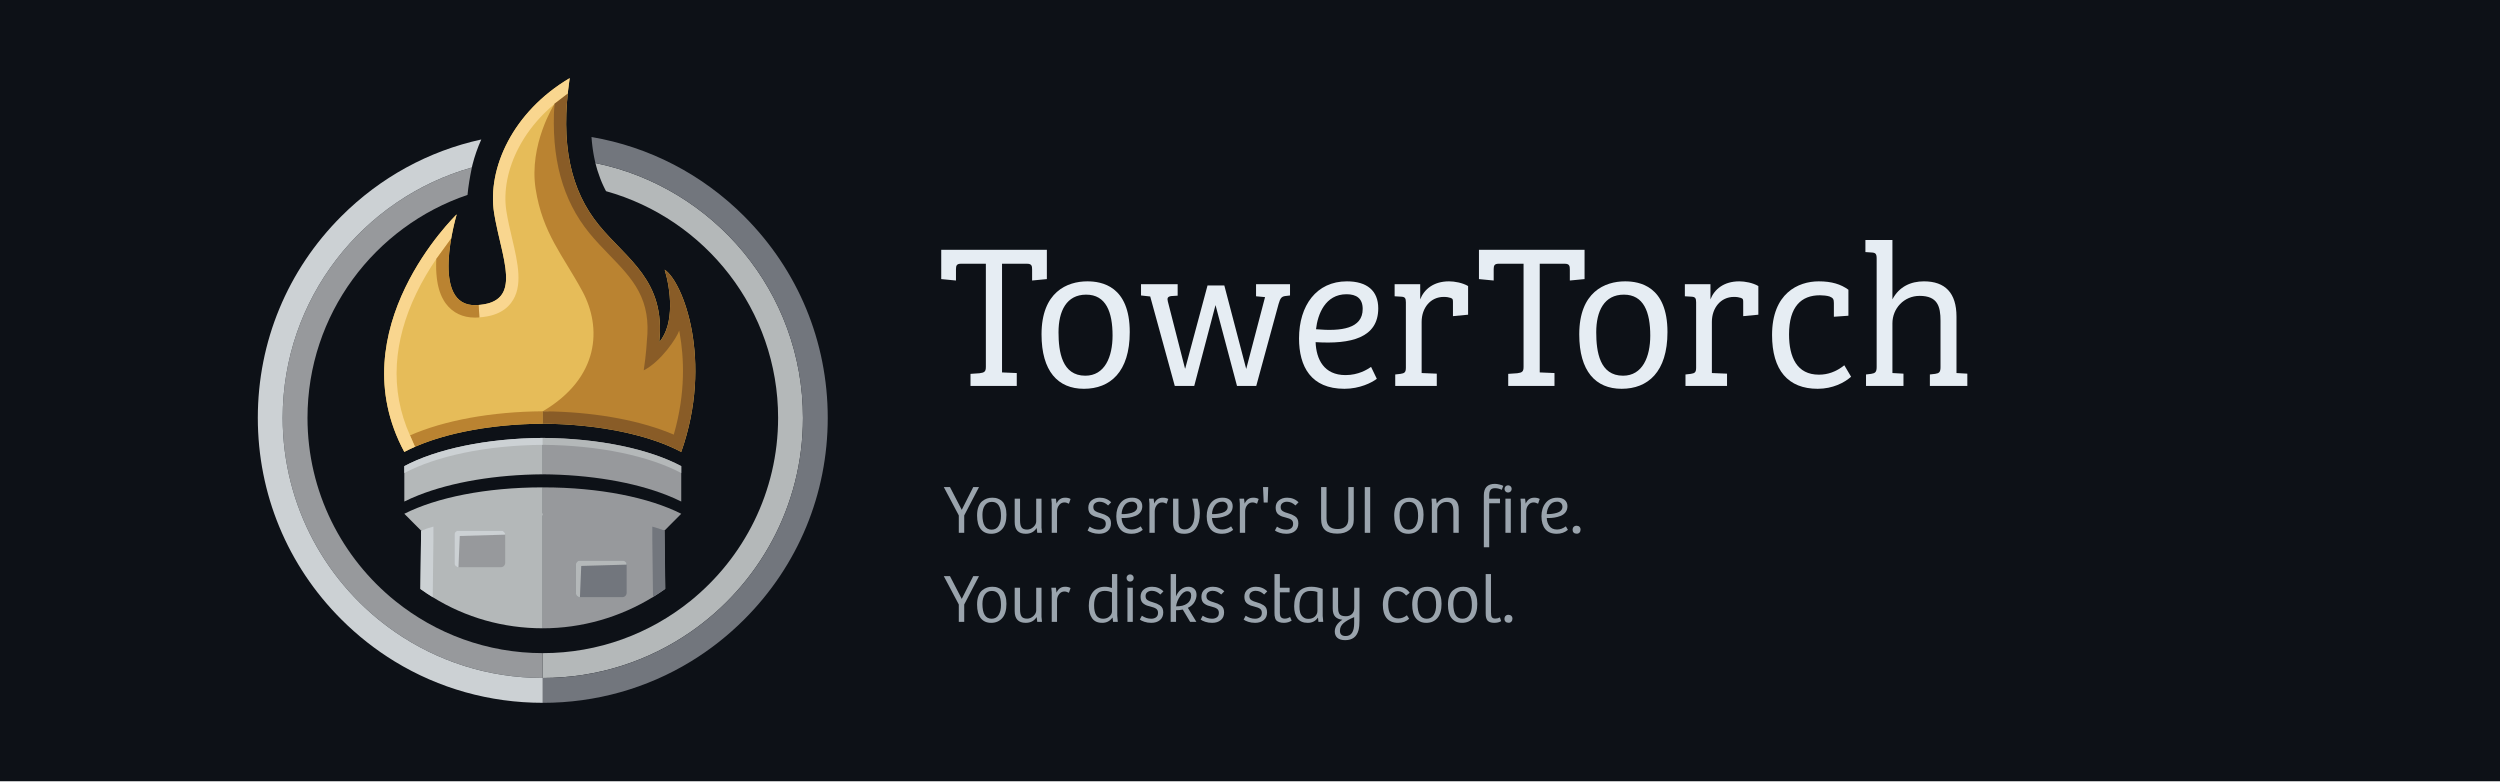
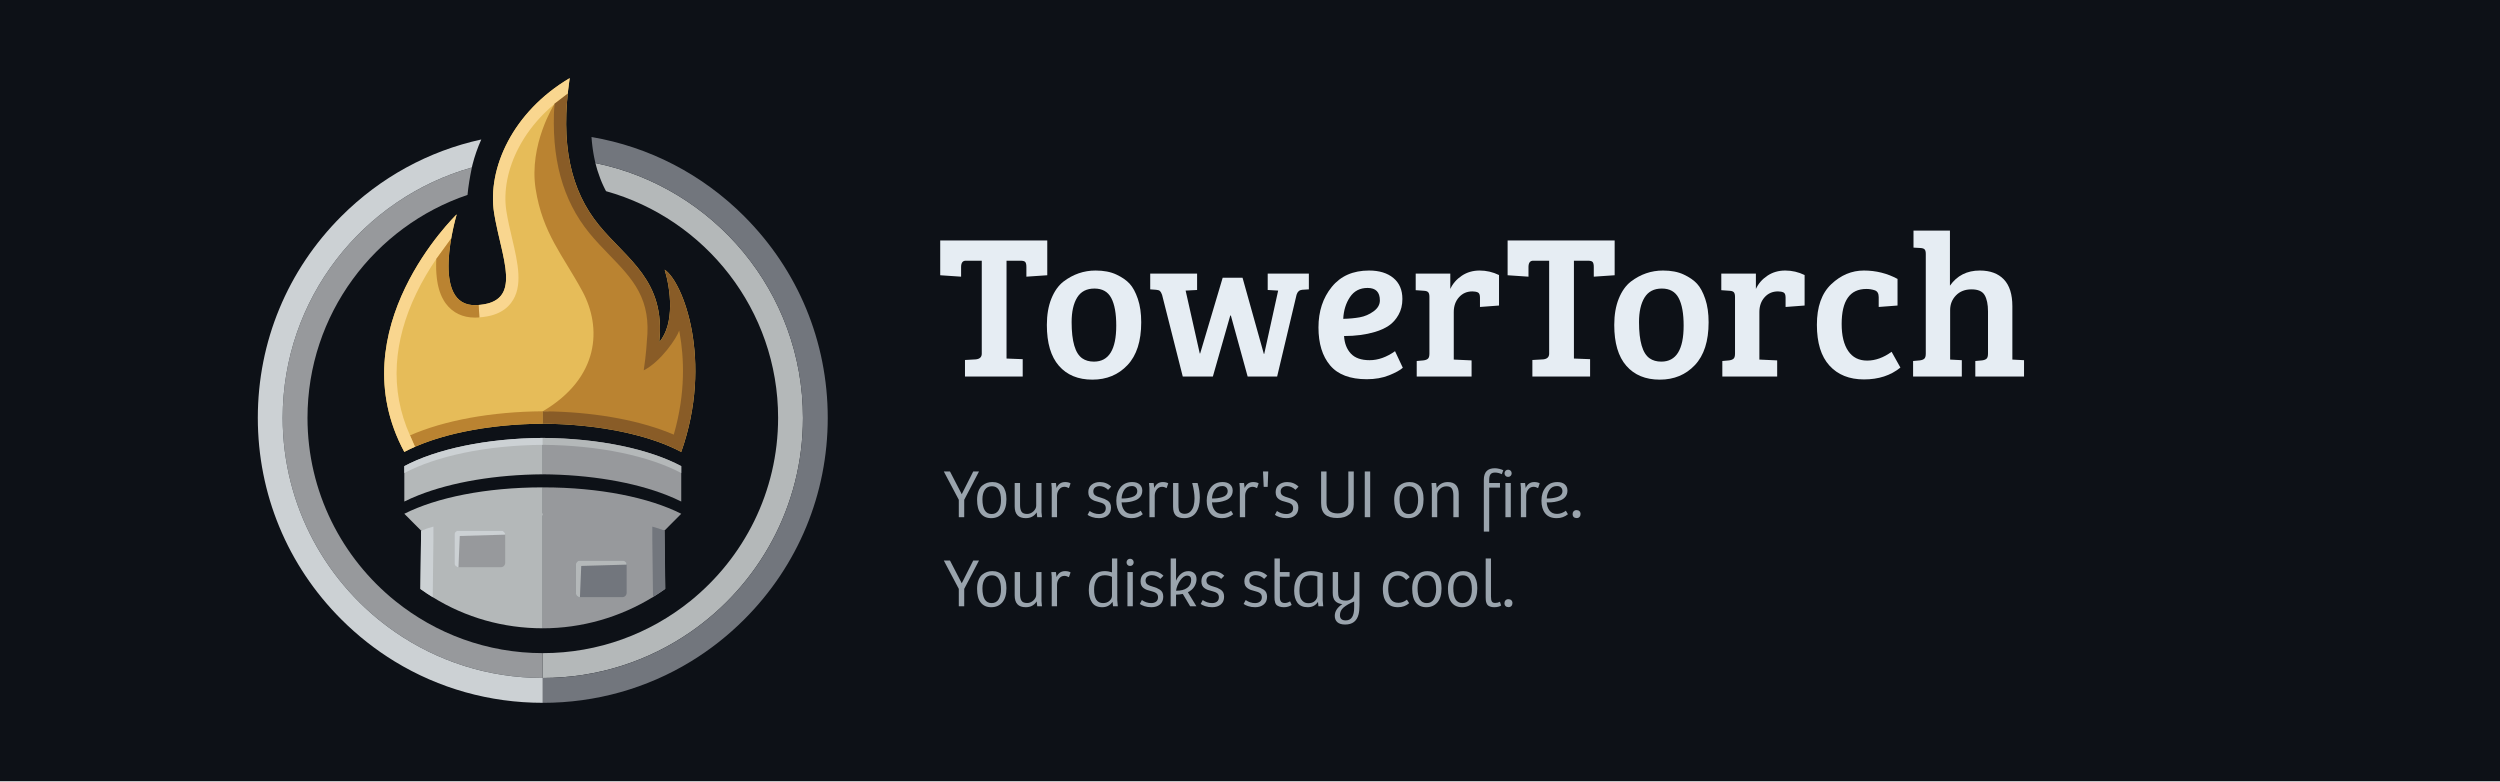
<svg xmlns="http://www.w3.org/2000/svg" viewBox="0 0 1600 500" width="1600" height="500" role="img" aria-label="TowerTorch">
  <rect width="1600" height="500" fill="#0d1117" />
  <g transform="translate(165.00,50.00) scale(0.73334)">
    <g id="vI_Kopie_Kopie" data-name="vI Kopie Kopie">
      <g>
        <path d="M294.64,74.11c.08.3.16.61.24.91l.1.39.08.28c.12.5.25.99.38,1.47.07.25.14.49.21.74l.15.51.12.43c.13.44.25.89.38,1.33.05.15.1.3.15.47l.2.61c.65,2.09,1.38,4.18,2.15,6.2l.22.57c.08.2.15.4.24.6.13.36.28.7.42,1.05l.18.43.18.46c.12.27.23.53.34.8.16.38.34.76.51,1.14l.13.28.11.25c.15.34.3.67.46,1,.21.44.41.88.63,1.3l.03.07c.2.42.4.83.61,1.26.23.43.46.88.68,1.31.12.24.25.48.38.7,86.51,24.17,150.15,103.69,150.15,197.8,0,64.53-29.92,122.2-76.6,159.87-35.24,28.43-80.04,45.48-128.74,45.48v21.68c47.96,0,92.43-14.86,129.07-40.24,59.19-40.97,97.96-109.35,97.96-186.79,0-109.64-77.73-201.13-181.09-222.37Z" fill="#b4b8b9" />
        <path d="M424.56,120.62c-36.79-36.79-83.08-60.64-133.34-69.24,0,.12.01.23.02.35.04.63.1,1.25.15,1.86l.02.3.04.5c.03.33.05.66.09,1,.07.68.14,1.37.22,2.06l.03.24c.04.42.09.85.14,1.26.08.67.16,1.33.26,1.99.07.5.13.99.21,1.49.09.64.18,1.28.29,1.92.08.49.15.98.24,1.46.11.63.22,1.25.34,1.88.09.47.18.94.27,1.41.12.62.25,1.22.38,1.83.09.41.18.82.27,1.24l.03.14c.14.6.27,1.19.41,1.79v.02c103.36,21.24,181.09,112.72,181.09,222.37,0,77.44-38.77,145.82-97.96,186.79-36.64,25.38-81.11,40.24-129.07,40.24v21.68c46.37,0,90.8-12.61,129.38-36.19,16.69-10.2,32.29-22.46,46.48-36.65,46.97-46.98,72.84-109.43,72.84-175.86s-25.87-128.89-72.84-175.85Z" fill="#72767d" />
        <path d="M120.09,456.45c-46.76-37.67-76.73-95.39-76.73-159.97,0-90.26,58.55-167.11,139.65-194.56.72-7.63,2.06-15.64,3.8-23.92C91.51,104.92,21.68,192.54,21.68,296.47c0,77.49,38.83,145.93,98.09,186.89,36.62,25.31,81.04,40.14,128.93,40.14v-21.68c-48.64,0-93.38-17.01-128.6-45.38Z" fill="#97999c" />
        <path d="M119.77,483.36c-59.26-40.96-98.09-109.4-98.09-186.89,0-103.93,69.83-191.55,165.13-218.49.15-.74.31-1.47.48-2.21,1.89-7.48,4.47-14.93,7.74-22.23-45.94,10.06-88.14,33.02-122.19,67.08C25.86,167.59,0,230.05,0,296.47s25.86,128.89,72.84,175.86c14.22,14.22,29.86,26.51,46.61,36.74,38.55,23.53,82.94,36.11,129.24,36.11v-21.68c-47.89,0-92.31-14.83-128.93-40.14Z" fill="#ccd1d4" />
      </g>
      <g id="Ebene_4_Kopie_2_Kopie" data-name="Ebene 4 Kopie 2 Kopie">
        <path d="M355.49,445.79c-3.45,2.48-6.99,4.83-10.6,7.05-28.79,17.72-62.21,27.31-96.19,27.31v-100.2c29.99.03,70.12,4.3,95.59,11.49,3.9,1.09,7.47,2.27,10.59,3.49l.62,50.87Z" fill="#97999c" />
        <path d="M248.7,357.16v24.75s38.1,5.17,38.1,5.17c39.74.03,37.33,1.51,68.08,7.84l14.66-14.73c-28.1-14.16-71.22-23-120.29-23.03h-.55Z" fill="#97999c" />
        <path d="M248.7,379.94v100.2c-34.46,0-67.25-9.32-96.04-27.15-3.65-2.25-7.24-4.65-10.75-7.19l.62-50.88c3.17-1.25,6.77-2.43,10.74-3.53,25.46-7.15,65.49-11.41,95.43-11.45Z" fill="#b4b8b9" />
        <path d="M248.7,357.16v24.28l-38.1,5.64c-39.74.03-37.33,1.51-68.08,7.84l-14.66-14.73c28.1-14.16,71.22-23,120.29-23.03h.55Z" fill="#b4b8b9" />
        <g>
          <rect x="171.61" y="394.92" width="44.28" height="31.91" rx="3.76" ry="3.76" fill="#97999c" />
          <path d="M212.39,394.92h-37.28c-1.94,0-3.51,1.57-3.51,3.5v24.91c0,1.93,1.57,3.5,3.51,3.5v-.04l1.15-27.22,39.59-1.15h.04c0-1.93-1.56-3.5-3.5-3.5Z" fill="#ccd1d4" />
        </g>
        <g>
          <rect x="277.61" y="421.06" width="44.28" height="31.91" rx="3.76" ry="3.76" fill="#72767d" />
          <path d="M318.4,421.07h-37.28c-1.94,0-3.51,1.57-3.51,3.5v24.91c0,1.93,1.57,3.5,3.51,3.5v-.04l1.14-27.22,39.6-1.15h.04c0-1.93-1.57-3.5-3.5-3.5Z" fill="#b4b8b9" />
        </g>
        <path d="M355.64,445.68l-.62-50.76s-.08-.03-.11-.04c-3.14-1.22-6.71-2.4-10.63-3.49v11.27l.61,50.18c3.61-2.21,7.15-4.56,10.6-7.05.05-.03.11-.07.15-.11Z" fill="#72767d" />
        <path d="M142.52,394.92l-.62,50.88c3.51,2.54,7.1,4.93,10.75,7.19l.61-50.33v-11.27c-3.97,1.11-7.58,2.29-10.74,3.53Z" fill="#ccd1d4" />
        <g>
          <path d="M248.7,314v31.76c40.88.29,79.3,6.75,108.46,18.27,4.4,1.74,8.54,3.57,12.38,5.49v-30.9c-27.5-14.67-71.3-24.28-120.84-24.62Z" fill="#97999c" />
          <path d="M248.7,314v6.04c49.54.34,93.34,9.96,120.84,24.62v-6.04c-27.5-14.67-71.3-24.28-120.84-24.62Z" fill="#b4b8b9" />
          <path d="M248.7,314v31.76c-40.88.29-79.3,6.75-108.46,18.27-4.4,1.74-8.54,3.57-12.38,5.49v-30.9c27.5-14.67,71.3-24.28,120.84-24.62Z" fill="#b4b8b9" />
          <path d="M248.7,314v6.04c-49.54.34-93.34,9.96-120.84,24.62v-6.04c27.5-14.67,71.3-24.28,120.84-24.62Z" fill="#ccd1d4" />
        </g>
      </g>
      <g>
        <path d="M355.07,167.17c5.06,16.62,9.16,46.97-4.75,63.29,5.78-54.03-28.08-72.07-52.61-102.13-24.54-30.06-34.1-70.37-25.51-128.33-49.56,29.29-72.17,78.7-65.95,117.87,6.21,39.18,26.58,78.21-15.31,80.25-41.54,2.03-17.77-77.87-17.37-79.22-1.25,1.19-103.3,100.35-45.73,207.32,27.5-14.67,71.3-24.28,120.84-24.63,49.54.35,93.34,9.96,120.84,24.63,28.17-79.8,1.43-148.7-14.47-159.05Z" fill="#e6bc59" />
        <path d="M364.29,318.32c-13.59-4.81-81.32-22.44-95.69-24-7.82-.85-12.04-3.48-19.9-3.57,49.76-29.33,51.6-73.18,34.58-104.71-17.03-31.53-34.72-50.48-40.81-89.3s16.4-74.15,16.4-74.15c0,0,3.51,35.74,3.53,35.81,3.07,12.57,17.73,57.71,25.05,66,6.9,7.67,27.99,27.38,31.07,34.69,2.02,4.79,13.67,16.81,15.9,21.68,2.12-3.69,7.1,15.03,8.72,11.07.02-.05.04-.11.07-.17.59-1.5,3.41,47.89,3.49,47.63,0,0,25.77-28.42,25.77-28.42,0,0,3.36,37.63,3.37,38.06,1.26,36.69-11.56,69.37-11.56,69.37Z" fill="#ba8331" />
        <path d="M248.62,290.76c-44.53.31-85.94,7.9-115.8,21.03l4.36,9.94c27.57-12.11,67.25-19.82,111.52-20.13v-10.84h-.08Z" fill="#ba8331" />
        <path d="M127.86,326.22c2.93-1.56,6.04-3.07,9.32-4.5l-4.36-9.94c-8.89-19.79-12.75-40.61-11.48-62,1.19-20.11,6.88-40.9,16.9-61.78,5.46-11.39,11.63-21.58,17.55-30.23l12.99-17.83c.07-.37.13-.74.2-1.09.1-.59.21-1.17.31-1.73.33-1.71.66-3.35.99-4.89.05-.26.11-.51.16-.76.16-.76.33-1.49.49-2.19.11-.47.21-.92.31-1.37.26-1.11.51-2.14.75-3.06.09-.35.16-.67.25-.99.05-.22.11-.42.16-.62.05-.2.1-.39.15-.59.07-.26.13-.51.2-.75.03-.13.08-.27.11-.4.08-.29.15-.55.22-.78.03-.14.08-.27.11-.39.24-.85.38-1.34.41-1.44-1.25,1.19-103.3,100.35-45.73,207.32Z" fill="#f9d68f" />
        <path d="M206.26,117.87c.1.64.21,1.29.31,1.93.23,1.28.46,2.57.69,3.85.74,3.85,1.57,7.67,2.43,11.46.28,1.26.57,2.5.87,3.75.43,1.88.87,3.72,1.29,5.55.29,1.22.57,2.43.85,3.63.27,1.2.54,2.4.8,3.57,1.04,4.72,1.93,9.24,2.5,13.48.14,1.06.27,2.11.37,3.13.21,2.06.31,4.03.31,5.93,0,.42-.01.85-.02,1.27-.01.42-.02.83-.05,1.25-.01.31-.03.62-.07.92v.03c-.02.27-.04.54-.08.8-.03.28-.07.56-.1.83-.02.18-.05.37-.08.55-.04.25-.08.5-.13.74-.05.33-.11.63-.18.94-.04.25-.11.5-.16.75-.04.18-.1.37-.14.55-.14.52-.3,1.03-.48,1.53-.08.24-.16.48-.26.72,0,.02-.01.03-.02.04-.08.22-.16.43-.26.65-.01.02-.01.03-.02.05-.11.26-.23.52-.36.77-.15.33-.33.64-.5.94-.14.26-.3.52-.47.78-.05.11-.12.21-.2.3-.15.24-.31.47-.48.69-.21.28-.43.56-.66.83-.14.17-.29.35-.46.52t-.02.02c-.12.15-.26.29-.4.43-.03.03-.07.08-.11.1-.3.33-.63.63-.98.91-.05.04-.11.1-.16.14-.2.17-.39.34-.6.48l-.02.02c-.22.17-.44.34-.67.49-.24.18-.49.35-.74.5-.27.17-.56.35-.86.51-.2.12-.39.23-.6.33-.1.05-.2.11-.3.15-.23.13-.46.24-.68.34-.01,0-.01.01-.02.01-.25.13-.5.24-.76.35-.28.12-.59.24-.88.35-.28.12-.59.23-.89.33-.17.05-.36.12-.53.17-.17.07-.36.12-.54.17-.37.11-.74.22-1.12.31-2.33.62-4.96,1.05-7.93,1.27l.67,10.83c2.34-.17,4.55-.46,6.63-.85.05-.01.11-.02.16-.03.02,0,.04-.01.07-.01.51-.1,1.02-.2,1.52-.31.44-.1.88-.21,1.3-.3.05-.02.11-.03.16-.04.16-.04.34-.09.5-.13.07-.02.13-.03.2-.05.36-.1.72-.21,1.06-.31.16-.04.33-.1.48-.14.27-.09.54-.17.81-.27.16-.05.33-.11.49-.16.02-.01.04-.01.07-.02.31-.11.62-.22.92-.35.02,0,.04-.01.07-.02.17-.07.35-.13.52-.21.38-.15.76-.31,1.13-.48.22-.1.43-.2.64-.29.4-.18.79-.38,1.17-.57.15-.08.31-.16.47-.25.16-.09.31-.17.47-.26.55-.3,1.08-.62,1.59-.95.05-.03.11-.08.16-.11.28-.18.55-.36.82-.55.05-.03.1-.07.14-.1h.01c.16-.13.33-.25.49-.37.17-.13.34-.25.5-.38.09-.07.17-.13.25-.2.03-.02.07-.04.09-.08.23-.17.46-.36.66-.54.02-.02.04-.03.07-.05.13-.11.26-.22.38-.34.02-.01.04-.03.07-.05.05-.04.11-.1.16-.15.23-.2.46-.41.67-.63.35-.34.69-.68,1.02-1.04.24-.26.48-.52.7-.79.11-.12.21-.24.3-.35.04-.05.09-.1.12-.15.26-.31.52-.64.76-.96,10.6-14.06,5.79-34.58.7-56.31-1.81-7.7-3.67-15.66-4.91-23.48-2.77-17.47,1.11-37.31,10.93-55.87,5.6-10.59,12.92-20.41,21.68-29.2.4-.41.8-.81,1.21-1.19,2.56-2.51,5.22-4.93,8.01-7.25l.22-.38,11.49-8.8c.11-1.09.23-2.2.36-3.31.13-1.11.27-2.22.41-3.35.14-1.13.28-2.25.44-3.39.15-1.14.31-2.28.49-3.43-49.56,29.29-72.17,78.7-65.95,117.87Z" fill="#f9d68f" />
        <path d="M190.95,198.12c-.52.02-1.03.03-1.53.03-18.12,0-23.01-16.47-22.97-34.38.02-8.11,1.05-16.51,2.32-23.83l-12.99,17.83c-.33,6.22-.16,11.9.48,17.03.08.57.15,1.14.23,1.69.16,1.05.34,2.08.53,3.09.02.13.05.26.08.39.09.41.17.82.27,1.24.04.18.09.38.13.56.17.76.37,1.5.57,2.21.04.15.09.3.13.46.11.39.23.78.36,1.16.05.18.11.36.17.53.1.33.22.65.33.96.23.63.46,1.25.7,1.84.16.41.34.82.53,1.22.1.24.2.47.31.69.14.33.29.64.47.95.31.65.65,1.27,1.01,1.88.13.25.27.48.42.72.11.17.22.35.34.52.14.25.3.5.48.75.28.42.57.82.87,1.22,5.9,7.92,14.62,12.11,25.24,12.11.67,0,1.37-.02,2.06-.05.65-.03,1.28-.07,1.91-.12l-.67-10.83c-.57.05-1.16.09-1.77.12Z" fill="#ba8331" />
        <path d="M355.07,167.17c5.06,16.62,9.16,46.97-4.75,63.29,5.78-54.03-28.08-72.07-52.61-102.13-22.59-27.67-32.49-64.04-27.21-114.86l-11.49,8.8-.22.38s.04-.03.07-.05c-3.08,46.82,6.96,83.81,30.45,112.58,5.68,6.96,11.74,13.21,17.6,19.26,9.89,10.2,19.22,19.83,25.4,31.45,6.74,12.67,9.04,26.47,7.23,43.42,0,0-.55,11.45-2.75,25.7,14.97-7.51,29.06-28.53,30.95-34.72.14.76.28,1.52.42,2.29,3.71,20.51,5.52,51.78-5.15,88.53-27.6-11.8-64.69-18.97-104.87-20.17-3.1-.11-6.23-.16-9.37-.18h-.08v10.84c2.18.01,4.35.04,6.5.11,46.86,1.09,88.05,10.5,114.34,24.52,28.17-79.8,1.43-148.7-14.47-159.05Z" fill="#895c27" />
      </g>
    </g>
  </g>
-   <g transform="translate(599.77,247)">
-     <path d="M31.18-12.18C31.18-9.17 30.26-8.52 27.12-8.12L21.35-7.73L21.35 0L50.96 0L50.96-8.25L41.53-8.65L41.53-78.21L57.51-78.21C60.52-78.21 60.78-76.77 60.78-74.54L60.78-67.47L70.22-68.38L70.22-87.12L2.62-87.12L2.62-68.38L12.05-67.47L12.05-74.80C12.05-77.03 12.58-78.21 15.20-78.21L31.18-78.21" fill="#e6edf3" />
-     <path d="M94.84-6.55C79.91-6.55 77.68-21.88 77.68-34.32C77.68-47.95 82.79-58.43 95.37-58.43C108.08-58.43 112.27-47.29 112.27-32.23C112.27-18.60 107.29-6.55 94.84-6.55M66.81-33.01C66.81-9.43 77.29 1.83 93.93 1.83C110.69 1.83 123.27-8.91 123.27-34.45C123.27-64.06 105.19-66.94 96.15-66.94C83.19-66.94 66.81-60.13 66.81-33.01" fill="#e6edf3" />
-     <path d="M197.81-10.87L183.79-64.32L173.05-64.32L158.77-11.13L158.64-11.13L147.64-54.10C147.11-56.20 147.51-57.12 149.73-57.51L153.93-57.77L153.93-65.11L130.48-65.11L130.48-57.90L136.37-57.25L152.09 0L164.54 0L178.16-51.75L191.91 0L204.23 0L218.51-52.40C219.56-56.07 220.34-57.12 222.57-57.51L225.84-57.90L225.84-65.11L204.10-65.11L204.10-57.38L209.86-56.85" fill="#e6edf3" />
-     <path d="M282.31-49.65C282.31-61.05 274.97-66.94 262.26-66.94C242.74-66.94 231.61-51.48 231.61-30.39C231.61-12.45 239.21 1.83 260.69 1.83C270.38 1.83 278.24-2.10 281.39-4.58L277.72-12.18C275.23-10.48 269.60-6.94 261.35-6.94C247.59-6.94 242.61-17.03 242.22-28.03C264.88-26.59 282.31-30.79 282.31-49.65M272.35-49.26C272.35-36.68 258.73-34.85 242.48-36.29C243.53-45.85 248.38-58.69 262-58.69C268.29-58.69 272.35-56.07 272.35-49.26" fill="#e6edf3" />
-     <path d="M324.23-56.98C326.06-56.98 327.50-56.72 328.68-56.33C330.12-55.81 330.12-55.15 330.12-53.45L330.12-44.67L339.81-45.59L339.81-63.93C336.28-66.02 331.17-66.94 327.63-66.94C317.68-66.94 311.65-61.83 309.16-55.41L309.16-65.11L292.79-65.11L292.79-57.38L297.11-57.12C299.34-56.98 299.99-56.20 299.99-53.58L299.99-11.66C299.99-8.65 299.07-8.12 296.58-7.73L293.18-7.34L293.18 0L319.77 0L319.77-7.86L310.08-8.25L310.08-41C310.08-49.91 315.71-56.98 324.23-56.98" fill="#e6edf3" />
-     <path d="M375.31-12.18C375.31-9.17 374.40-8.52 371.25-8.12L365.49-7.73L365.49 0L395.10 0L395.10-8.25L385.66-8.65L385.66-78.21L401.65-78.21C404.66-78.21 404.92-76.77 404.92-74.54L404.92-67.47L414.35-68.38L414.35-87.12L346.76-87.12L346.76-68.38L356.19-67.47L356.19-74.80C356.19-77.03 356.71-78.21 359.33-78.21L375.31-78.21" fill="#e6edf3" />
-     <path d="M438.98-6.55C424.05-6.55 421.82-21.88 421.82-34.32C421.82-47.95 426.93-58.43 439.50-58.43C452.21-58.43 456.40-47.29 456.40-32.23C456.40-18.60 451.43-6.55 438.98-6.55M410.95-33.01C410.95-9.43 421.43 1.83 438.06 1.83C454.83 1.83 467.41-8.91 467.41-34.45C467.41-64.06 449.33-66.94 440.29-66.94C427.32-66.94 410.95-60.13 410.95-33.01" fill="#e6edf3" />
-     <path d="M509.98-56.98C511.82-56.98 513.26-56.72 514.44-56.33C515.88-55.81 515.88-55.15 515.88-53.45L515.88-44.67L525.57-45.59L525.57-63.93C522.03-66.02 516.93-66.94 513.39-66.94C503.43-66.94 497.41-61.83 494.92-55.41L494.92-65.11L478.54-65.11L478.54-57.38L482.87-57.12C485.09-56.98 485.75-56.20 485.75-53.58L485.75-11.66C485.75-8.65 484.83-8.12 482.34-7.73L478.94-7.34L478.94 0L505.53 0L505.53-7.86L495.83-8.25L495.83-41C495.83-49.91 501.47-56.98 509.98-56.98" fill="#e6edf3" />
-     <path d="M565-58.03C566.97-58.03 569.59-57.77 571.16-57.25C573.39-56.33 573.91-55.54 573.91-53.05L573.91-44.28L583.21-44.93L583.21-61.57C578.37-65.11 572.47-66.94 564.22-66.94C550.99-66.94 534.35-59.21 534.35-32.62C534.35-10.09 544.57 1.83 563.56 1.83C573.13 1.83 580.72-2.10 584.92-5.90L580.59-13.23C575.35-9.04 569.98-7.21 564.35-7.21C550.33-7.21 545.22-18.21 545.22-33.01C545.22-50.83 553.08-58.03 565-58.03" fill="#e6edf3" />
-     <path d="M601.29-12.05C601.29-8.78 600.24-8.12 597.75-7.73L594.48-7.34L594.48 0L618.45 0L618.45-7.86L611.38-8.25L611.38-40.09C611.38-49.52 618.71-57.64 628.80-57.64C640.33-57.64 642.16-50.83 642.16-41.66L642.16-12.05C642.16-8.78 641.25-8.12 638.76-7.73L635.35-7.34L635.35 0L659.32 0L659.32-7.86L652.38-8.25L652.38-44.41C652.38-59.47 645.17-66.94 631.55-66.94C623.30-66.94 615.70-63.67 611.38-55.41L611.38-93.40L594.09-93.40L594.09-85.67L598.01-85.41C600.50-85.28 601.29-84.63 601.29-81.61" fill="#e6edf3" />
+   <g transform="translate(599.77,241)">
+     <path d="M28.56-14.67L28.56-74.15L18.34-74.15Q15.33-74.15 15.33-70.09L15.33-63.93L1.97-64.84L1.97-87.12L70.48-87.12L70.48-64.84L57.12-63.93L57.12-70.09Q57.12-72.31 56.46-73.23Q55.81-74.15 53.32-74.15L44.41-74.15L44.41-11.53L54.76-11.13L54.76 0L17.82 0L17.82-10.61L24.76-11Q28.56-11.40 28.56-14.67" fill="#e6edf3" />
+     <path d="M100.35-9.56Q114.63-9.56 114.63-32.62Q114.63-44.28 111.42-50.30Q108.21-56.33 100.67-56.33Q93.14-56.33 89.60-50.57Q86.07-44.80 86.07-34.85Q86.07-16.37 92.88-11.66Q95.89-9.56 100.35-9.56M70.22-33.01Q70.22-42.71 73.10-49.85Q75.98-56.98 80.83-60.78Q90.13-67.86 101.39-67.86Q109.25-67.86 114.69-65.30Q120.13-62.75 123.21-59.41Q126.28-56.07 128.45-49.71Q130.61-43.36 130.61-34.72Q130.61-16.64 121.83-7.34Q113.05 1.97 99.36 1.97Q85.67 1.97 77.94-6.88Q70.22-15.72 70.22-33.01" fill="#e6edf3" />
+     <path d="M168.34-14.80L182.75-63.27L195.45-63.27L209.08-14.54L209.34-14.54L218.25-55.02L211.56-55.41L211.56-65.89L237.90-65.89L237.90-55.81L233.57-55.54Q230.95-55.28 230.04-52.40L217.59 0L198.73 0L187.99-39.04L187.59-39.04L176.46 0L157.20 0L143.97-52.27Q143.31-54.10 142.59-54.76Q141.87-55.41 140.17-55.54L136.37-55.81L136.37-65.89L166.37-65.89L166.37-55.41L159.03-55.02L168.07-14.80" fill="#e6edf3" />
+     <path d="M276.41-67.86Q286.24-67.86 292-63.08Q297.76-58.30 297.76-49.65Q297.76-43.89 295.27-39.50Q292.79-35.11 289.12-32.62Q285.45-30.13 280.21-28.56Q271.43-25.94 260.43-25.94Q260.82-19 264.75-14.74Q268.68-10.48 276.80-10.48Q284.93-10.48 293.05-16.24L298.03-5.63Q295.41-3.28 289.18-0.79Q282.96 1.70 274.97 1.70Q258.99 1.70 251.52-7.14Q244.05-15.98 244.05-31.44Q244.05-46.90 252.57-57.38Q261.08-67.86 276.41-67.86M270.45-37.92Q275.23-38.78 279.29-41.72Q283.35-44.67 283.35-48.73Q283.35-56.72 275.49-56.72Q268.16-56.72 264.23-50.89Q260.30-45.06 259.90-36.94Q265.67-37.07 270.45-37.92" fill="#e6edf3" />
+     <path d="M315.06-14.67L315.06-50.96Q315.06-53.05 314.33-53.91Q313.61-54.76 311.78-54.89L306.28-55.28L306.28-65.89L328.42-65.89L328.42-56.07Q330.78-61.18 335.75-64.52Q340.73-67.86 347.22-67.86Q353.70-67.86 359.60-64.98L359.60-45.46L347.41-44.54L347.41-50.57Q347.41-53.19 346.10-53.84Q344.66-54.50 342.56-54.50Q337.33-54.50 333.98-50.76Q330.64-47.03 330.64-41.27L330.64-10.87L342.04-10.35L342.04 0L306.93 0L306.93-9.96L311.26-10.35Q313.22-10.61 314.14-11.46Q315.06-12.31 315.06-14.67" fill="#e6edf3" />
+     <path d="M391.69-14.67L391.69-74.15L381.47-74.15Q378.46-74.15 378.46-70.09L378.46-63.93L365.10-64.84L365.10-87.12L433.61-87.12L433.61-64.84L420.25-63.93L420.25-70.09Q420.25-72.31 419.59-73.23Q418.94-74.15 416.45-74.15L407.54-74.15L407.54-11.53L417.89-11.13L417.89 0L380.95 0L380.95-10.61L387.89-11Q391.69-11.40 391.69-14.67" fill="#e6edf3" />
+     <path d="M463.48-9.56Q477.76-9.56 477.76-32.62Q477.76-44.28 474.55-50.30Q471.34-56.33 463.81-56.33Q456.27-56.33 452.74-50.57Q449.20-44.80 449.20-34.85Q449.20-16.37 456.01-11.66Q459.02-9.56 463.48-9.56M433.35-33.01Q433.35-42.71 436.23-49.85Q439.11-56.98 443.96-60.78Q453.26-67.86 464.53-67.86Q472.39-67.86 477.82-65.30Q483.26-62.75 486.34-59.41Q489.42-56.07 491.58-49.71Q493.74-43.36 493.74-34.72Q493.74-16.64 484.96-7.34Q476.19 1.97 462.50 1.97Q448.81 1.97 441.08-6.88Q433.35-15.72 433.35-33.01" fill="#e6edf3" />
+     <path d="M510.64-14.67L510.64-50.96Q510.64-53.05 509.92-53.91Q509.20-54.76 507.36-54.89L501.86-55.28L501.86-65.89L524-65.89L524-56.07Q526.36-61.18 531.34-64.52Q536.31-67.86 542.80-67.86Q549.28-67.86 555.18-64.98L555.18-45.46L543-44.54L543-50.57Q543-53.19 541.68-53.84Q540.24-54.50 538.15-54.50Q532.91-54.50 529.57-50.76Q526.23-47.03 526.23-41.27L526.23-10.87L537.62-10.35L537.62 0L502.52 0L502.52-9.96L506.84-10.35Q508.80-10.61 509.72-11.46Q510.64-12.31 510.64-14.67" fill="#e6edf3" />
+     <path d="M578.89-33.67Q578.89-22.53 583.08-16.37Q587.27-10.22 595.20-10.22Q603.12-10.22 610.85-15.85L616.49-5.76Q607.19 1.83 593.17 1.83Q579.15 1.83 571.09-7.01Q563.04-15.85 563.04-33.14Q563.04-50.44 572.27-59.15Q581.51-67.86 593.10-67.86Q604.70-67.86 614.65-62.49L614.65-45.46L602.60-44.54L602.60-50.83Q602.60-54.37 600.05-55.22Q597.49-56.07 594.74-56.07Q578.89-56.07 578.89-33.67" fill="#e6edf3" />
+     <path d="M632.73-14.67L632.73-78.47Q632.73-80.56 632.01-81.35Q631.29-82.14 629.46-82.27L624.87-82.53L624.87-93.40L648.19-93.40L648.19-58.16Q655-67.86 667.31-67.86Q677.27-67.86 682.71-62.16Q688.14-56.46 688.14-45.06L688.14-10.87L695.61-10.48L695.61 0L664.43 0L664.43-9.96L668.76-10.35Q670.72-10.61 671.64-11.46Q672.55-12.31 672.55-14.67L672.55-41.66Q672.55-48.47 670.39-52.14Q668.23-55.81 662.01-55.81Q655.79-55.81 652.05-51.94Q648.32-48.08 648.32-42.58L648.32-10.87L655.79-10.48L655.79 0L624.61 0L624.61-9.96L628.93-10.35Q630.90-10.61 631.81-11.46Q632.73-12.31 632.73-14.67" fill="#e6edf3" />
  </g>
-   <g transform="translate(603.77,341)">
+   <g transform="translate(603.77,331)">
    <path d="M11.75-14.70L19.10-29.26L22.79-29.26L13.33-11.13L13.33 0L9.86 0L9.86-11.13L0.26-29.26L4.22-29.26" fill="#9aa4ad" />
    <path d="M30.89-2.02Q33.88-2.02 35.38-4.49Q36.87-6.95 36.87-10.82Q36.87-19.80 31.06-19.80Q28.07-19.80 26.53-17.53Q24.99-15.27 24.99-11.53Q24.99-2.02 30.89-2.02M21.56-11.09Q21.56-14.34 22.44-16.68Q23.32-19.01 24.84-20.22Q26.36-21.43 27.94-21.96Q29.52-22.48 31.33-22.48Q32.43-22.48 33.44-22.31Q34.45-22.13 35.79-21.47Q37.14-20.81 38.08-19.71Q39.03-18.61 39.69-16.50Q40.35-14.39 40.35-11.57Q40.35-5.46 37.66-2.42Q34.98 0.62 30.58 0.62Q26.31 0.62 23.94-2.33Q21.56-5.28 21.56-11.09" fill="#9aa4ad" />
    <path d="M59.40-7.35L59.40-21.87L62.79-21.87L62.79-3.21L63.10 0L60.06 0L59.71-2.99L59.62-2.99Q57.29 0.62 52.71 0.62Q45.63 0.62 45.63-6.91L45.63-21.87L49.06-21.87L49.06-7.88Q49.06-5.06 49.98-3.56Q50.91-2.07 53.59-2.07Q55.84-2.07 57.62-3.74Q59.40-5.41 59.40-7.35" fill="#9aa4ad" />
    <path d="M72.73-13.95L72.73 0L69.34 0L69.34-18.88L69.08-21.87L72.03-21.87L72.42-18.70Q74.05-22.48 77.92-22.48Q80.08-22.48 81.40-21.65L80.34-18.61Q78.76-19.45 77.48-19.45Q75.46-19.45 74.14-17.84Q72.82-16.24 72.73-13.95" fill="#9aa4ad" />
    <path d="M92.27-1.50L93.59-3.96Q96.40-2.02 99.57-2.02Q101.51-2.02 102.72-2.97Q103.93-3.92 103.93-5.76Q103.93-7.52 102.78-8.36Q101.64-9.20 99.40-9.72Q97.86-10.08 96.84-10.45Q95.83-10.82 94.80-11.53Q93.76-12.23 93.26-13.33Q92.75-14.43 92.75-16.02Q92.75-19.14 94.89-20.81Q97.02-22.48 100.10-22.48Q104.46-22.48 107.40-19.54L105.42-17.51Q102.92-19.89 99.97-19.89Q98.34-19.89 97.15-19.03Q95.96-18.17 95.96-16.50Q95.96-15.58 96.29-14.92Q96.62-14.26 97.42-13.79Q98.21-13.33 98.78-13.13Q99.35-12.94 100.63-12.54Q102.26-12.06 103.09-11.70Q103.93-11.35 105.07-10.63Q106.22-9.90 106.74-8.78Q107.27-7.66 107.27-6.07Q107.27-2.90 105.16-1.14Q103.05 0.62 99.62 0.62Q97.20 0.62 95.17-0.07Q93.15-0.75 92.27-1.50" fill="#9aa4ad" />
    <path d="M120.87-22.48Q123.90-22.48 125.60-20.99Q127.29-19.49 127.29-17.03Q127.29-14.74 126.06-13.13Q124.83-11.53 122.80-10.78Q120.78-10.03 118.95-9.75Q117.13-9.46 115.19-9.46Q114.97-9.46 114.60-9.48Q114.22-9.50 114.05-9.50Q114.18-6.42 115.81-4.27Q117.44-2.11 120.65-2.11Q123.55-2.11 126.28-4.14L127.60-1.89Q124.61 0.62 120.43 0.62Q115.50 0.62 113.08-2.40Q110.66-5.41 110.66-10.60Q110.66-15.71 113.34-19.10Q116.03-22.48 120.87-22.48M124.08-16.63Q124.08-18.17 123.13-19.05Q122.19-19.93 120.69-19.93Q117.48-19.93 115.83-17.51Q114.18-15.09 114.05-12.01Q114.18-12.01 114.47-11.99Q114.75-11.97 114.93-11.97Q116.29-11.97 117.66-12.17Q119.02-12.36 120.58-12.80Q122.14-13.24 123.11-14.23Q124.08-15.22 124.08-16.63" fill="#9aa4ad" />
    <path d="M135.26-13.95L135.26 0L131.87 0L131.87-18.88L131.60-21.87L134.55-21.87L134.95-18.70Q136.58-22.48 140.45-22.48Q142.60-22.48 143.92-21.65L142.87-18.61Q141.28-19.45 140.01-19.45Q137.98-19.45 136.66-17.84Q135.34-16.24 135.26-13.95" fill="#9aa4ad" />
    <path d="M159.24-21.87L162.67-21.87Q164.12-16.94 164.12-12.54Q164.12-6.34 161.59-2.86Q159.06 0.62 154.04 0.62Q150.44 0.62 148.72-1.10Q147-2.82 147-6.78L147-21.87L150.44-21.87L150.44-8.05Q150.44-6.91 150.48-6.18Q150.52-5.46 150.74-4.60Q150.96-3.74 151.38-3.28Q151.80-2.82 152.57-2.49Q153.34-2.16 154.44-2.16Q156.68-2.16 158.16-3.67Q159.63-5.19 160.18-7.33Q160.73-9.46 160.73-12.06Q160.73-16.15 159.24-21.87" fill="#9aa4ad" />
    <path d="M178.73-22.48Q181.76-22.48 183.46-20.99Q185.15-19.49 185.15-17.03Q185.15-14.74 183.92-13.13Q182.69-11.53 180.66-10.78Q178.64-10.03 176.81-9.75Q174.99-9.46 173.05-9.46Q172.83-9.46 172.46-9.48Q172.08-9.50 171.91-9.50Q172.04-6.42 173.67-4.27Q175.30-2.11 178.51-2.11Q181.41-2.11 184.14-4.14L185.46-1.89Q182.47 0.62 178.29 0.62Q173.36 0.62 170.94-2.40Q168.52-5.41 168.52-10.60Q168.52-15.71 171.20-19.10Q173.89-22.48 178.73-22.48M181.94-16.63Q181.94-18.17 180.99-19.05Q180.05-19.93 178.55-19.93Q175.34-19.93 173.69-17.51Q172.04-15.09 171.91-12.01Q172.04-12.01 172.33-11.99Q172.61-11.97 172.79-11.97Q174.15-11.97 175.52-12.17Q176.88-12.36 178.44-12.80Q180-13.24 180.97-14.23Q181.94-15.22 181.94-16.63" fill="#9aa4ad" />
    <path d="M193.12-13.95L193.12 0L189.73 0L189.73-18.88L189.46-21.87L192.41-21.87L192.81-18.70Q194.44-22.48 198.31-22.48Q200.46-22.48 201.78-21.65L200.73-18.61Q199.14-19.45 197.87-19.45Q195.84-19.45 194.52-17.84Q193.20-16.24 193.12-13.95" fill="#9aa4ad" />
    <path d="M205-19.40L204.56-29.26L207.90-29.26L207.55-19.40" fill="#9aa4ad" />
    <path d="M212.17-1.50L213.49-3.96Q216.30-2.02 219.47-2.02Q221.41-2.02 222.62-2.97Q223.83-3.92 223.83-5.76Q223.83-7.52 222.68-8.36Q221.54-9.20 219.30-9.72Q217.76-10.08 216.74-10.45Q215.73-10.82 214.70-11.53Q213.66-12.23 213.16-13.33Q212.65-14.43 212.65-16.02Q212.65-19.14 214.79-20.81Q216.92-22.48 220-22.48Q224.36-22.48 227.30-19.54L225.32-17.51Q222.82-19.89 219.87-19.89Q218.24-19.89 217.05-19.03Q215.86-18.17 215.86-16.50Q215.86-15.58 216.19-14.92Q216.52-14.26 217.32-13.79Q218.11-13.33 218.68-13.13Q219.25-12.94 220.53-12.54Q222.16-12.06 222.99-11.70Q223.83-11.35 224.97-10.63Q226.12-9.90 226.64-8.78Q227.17-7.66 227.17-6.07Q227.17-2.90 225.06-1.14Q222.95 0.62 219.52 0.62Q217.10 0.62 215.07-0.07Q213.05-0.75 212.17-1.50" fill="#9aa4ad" />
    <path d="M241.74-9.02L241.74-29.26L245.21-29.26L245.21-9.11Q245.21-2.42 252.34-2.42Q255.51-2.42 257.33-4.05Q259.16-5.68 259.16-8.89L259.16-29.26L262.64-29.26L262.64-8.23Q262.64-4.09 259.78-1.78Q256.92 0.53 252.12 0.53Q246.88 0.53 244.31-1.74Q241.74-4 241.74-9.02" fill="#9aa4ad" />
    <path d="M273.15-29.26L273.15 0L269.68 0L269.68-29.26" fill="#9aa4ad" />
    <path d="M297.84-2.02Q300.83-2.02 302.32-4.49Q303.82-6.95 303.82-10.82Q303.82-19.80 298.01-19.80Q295.02-19.80 293.48-17.53Q291.94-15.27 291.94-11.53Q291.94-2.02 297.84-2.02M288.51-11.09Q288.51-14.34 289.39-16.68Q290.27-19.01 291.79-20.22Q293.30-21.43 294.89-21.96Q296.47-22.48 298.28-22.48Q299.38-22.48 300.39-22.31Q301.40-22.13 302.74-21.47Q304.08-20.81 305.03-19.71Q305.98-18.61 306.64-16.50Q307.30-14.39 307.30-11.57Q307.30-5.46 304.61-2.42Q301.93 0.62 297.53 0.62Q293.26 0.62 290.88-2.33Q288.51-5.28 288.51-11.09" fill="#9aa4ad" />
    <path d="M316.05-14.34L316.05 0L312.62 0L312.62-18.57L312.40-21.87L315.35-21.87L315.74-18.70Q318.30-22.48 322.83-22.48Q326.26-22.48 328.04-20.57Q329.82-18.66 329.82-14.92L329.82 0L326.39 0L326.39-13.86Q326.39-16.68 325.47-18.22Q324.54-19.76 321.99-19.76Q319.53-19.76 317.79-18.08Q316.05-16.41 316.05-14.34" fill="#9aa4ad" />
    <path d="M356.22-18.92L349.32-18.92L349.32 9.24L345.88 9.24L345.88-23.94Q345.88-31.33 352.97-31.33Q354.24-31.33 355.83-30.93Q357.41-30.54 358.34-30.05L357.37-27.50Q355.26-28.56 353.06-28.56Q350.99-28.56 350.15-27.43Q349.32-26.31 349.32-24.02L349.32-21.87L356.22-21.87" fill="#9aa4ad" />
    <path d="M363.13-21.87L363.13 0L359.70 0L359.70-21.87L363.13-21.87M359.13-28.12Q359.13-29.08 359.79-29.74Q360.45-30.40 361.42-30.40Q362.38-30.40 363.04-29.74Q363.70-29.08 363.70-28.12Q363.70-27.10 363.04-26.44Q362.38-25.78 361.37-25.78Q360.40-25.78 359.77-26.44Q359.13-27.10 359.13-28.12" fill="#9aa4ad" />
    <path d="M372.99-13.95L372.99 0L369.60 0L369.60-18.88L369.34-21.87L372.28-21.87L372.68-18.70Q374.31-22.48 378.18-22.48Q380.34-22.48 381.66-21.65L380.60-18.61Q379.02-19.45 377.74-19.45Q375.72-19.45 374.40-17.84Q373.08-16.24 372.99-13.95" fill="#9aa4ad" />
    <path d="M392.96-22.48Q396-22.48 397.69-20.99Q399.39-19.49 399.39-17.03Q399.39-14.74 398.16-13.13Q396.92-11.53 394.90-10.78Q392.88-10.03 391.05-9.75Q389.22-9.46 387.29-9.46Q387.07-9.46 386.69-9.48Q386.32-9.50 386.14-9.50Q386.28-6.42 387.90-4.27Q389.53-2.11 392.74-2.11Q395.65-2.11 398.38-4.14L399.70-1.89Q396.70 0.62 392.52 0.62Q387.60 0.62 385.18-2.40Q382.76-5.41 382.76-10.60Q382.76-15.71 385.44-19.10Q388.12-22.48 392.96-22.48M396.18-16.63Q396.18-18.17 395.23-19.05Q394.28-19.93 392.79-19.93Q389.58-19.93 387.93-17.51Q386.28-15.09 386.14-12.01Q386.28-12.01 386.56-11.99Q386.85-11.97 387.02-11.97Q388.39-11.97 389.75-12.17Q391.12-12.36 392.68-12.80Q394.24-13.24 395.21-14.23Q396.18-15.22 396.18-16.63" fill="#9aa4ad" />
    <path d="M402.69-1.98Q402.69-3.08 403.39-3.81Q404.10-4.53 405.20-4.53Q406.38-4.53 407.09-3.85Q407.79-3.17 407.79-2.02Q407.79-0.88 407.11-0.15Q406.43 0.57 405.33 0.57Q404.10 0.57 403.39-0.11Q402.69-0.79 402.69-1.98" fill="#9aa4ad" />
  </g>
-   <g transform="translate(603.77,398)">
+   <g transform="translate(603.77,388)">
    <path d="M11.75-14.70L19.10-29.26L22.79-29.26L13.33-11.13L13.33 0L9.86 0L9.86-11.13L0.26-29.26L4.22-29.26" fill="#9aa4ad" />
    <path d="M30.89-2.02Q33.88-2.02 35.38-4.49Q36.87-6.95 36.87-10.82Q36.87-19.80 31.06-19.80Q28.07-19.80 26.53-17.53Q24.99-15.27 24.99-11.53Q24.99-2.02 30.89-2.02M21.56-11.09Q21.56-14.34 22.44-16.68Q23.32-19.01 24.84-20.22Q26.36-21.43 27.94-21.96Q29.52-22.48 31.33-22.48Q32.43-22.48 33.44-22.31Q34.45-22.13 35.79-21.47Q37.14-20.81 38.08-19.71Q39.03-18.61 39.69-16.50Q40.35-14.39 40.35-11.57Q40.35-5.46 37.66-2.42Q34.98 0.62 30.58 0.62Q26.31 0.62 23.94-2.33Q21.56-5.28 21.56-11.09" fill="#9aa4ad" />
    <path d="M59.40-7.35L59.40-21.87L62.79-21.87L62.79-3.21L63.10 0L60.06 0L59.71-2.99L59.62-2.99Q57.29 0.62 52.71 0.62Q45.63 0.62 45.63-6.91L45.63-21.87L49.06-21.87L49.06-7.88Q49.06-5.06 49.98-3.56Q50.91-2.07 53.59-2.07Q55.84-2.07 57.62-3.74Q59.40-5.41 59.40-7.35" fill="#9aa4ad" />
    <path d="M72.73-13.95L72.73 0L69.34 0L69.34-18.88L69.08-21.87L72.03-21.87L72.42-18.70Q74.05-22.48 77.92-22.48Q80.08-22.48 81.40-21.65L80.34-18.61Q78.76-19.45 77.48-19.45Q75.46-19.45 74.14-17.84Q72.82-16.24 72.73-13.95" fill="#9aa4ad" />
    <path d="M103.36-22.48Q105.60-22.48 107.89-21.69L107.89-30.58L111.28-30.58L111.28-3.96L111.63 0L108.59 0L108.28-2.64L108.11-2.68Q105.78 0.62 101.64 0.62Q97.15 0.62 95.11-2.42Q93.06-5.46 93.06-10.30Q93.06-15.93 95.77-19.21Q98.47-22.48 103.36-22.48M107.89-6.73L107.89-18.79Q105.86-19.84 103.22-19.84Q99.79-19.84 98.12-17.34Q96.45-14.83 96.45-10.69Q96.45-2.02 102.17-2.02Q104.72-2.02 106.30-3.48Q107.89-4.93 107.89-6.73" fill="#9aa4ad" />
    <path d="M121.22-21.87L121.22 0L117.79 0L117.79-21.87L121.22-21.87M117.22-28.12Q117.22-29.08 117.88-29.74Q118.54-30.40 119.50-30.40Q120.47-30.40 121.13-29.74Q121.79-29.08 121.79-28.12Q121.79-27.10 121.13-26.44Q120.47-25.78 119.46-25.78Q118.49-25.78 117.85-26.44Q117.22-27.10 117.22-28.12" fill="#9aa4ad" />
    <path d="M125.71-1.50L127.03-3.96Q129.84-2.02 133.01-2.02Q134.95-2.02 136.16-2.97Q137.37-3.92 137.37-5.76Q137.37-7.52 136.22-8.36Q135.08-9.20 132.84-9.72Q131.30-10.08 130.28-10.45Q129.27-10.82 128.24-11.53Q127.20-12.23 126.70-13.33Q126.19-14.43 126.19-16.02Q126.19-19.14 128.33-20.81Q130.46-22.48 133.54-22.48Q137.90-22.48 140.84-19.54L138.86-17.51Q136.36-19.89 133.41-19.89Q131.78-19.89 130.59-19.03Q129.40-18.17 129.40-16.50Q129.40-15.58 129.73-14.92Q130.06-14.26 130.86-13.79Q131.65-13.33 132.22-13.13Q132.79-12.94 134.07-12.54Q135.70-12.06 136.53-11.70Q137.37-11.35 138.51-10.63Q139.66-9.90 140.18-8.78Q140.71-7.66 140.71-6.07Q140.71-2.90 138.60-1.14Q136.49 0.62 133.06 0.62Q130.64 0.62 128.61-0.07Q126.59-0.75 125.71-1.50" fill="#9aa4ad" />
    <path d="M162.01-17.25Q162.01-15.05 160.69-12.72Q159.37-10.38 156.46-8.98L161.92 0L157.92 0L153.21-7.88Q151.10-7.44 148.90-7.44L148.90 0L145.46 0L145.46-30.58L148.90-30.58L148.90-16.32Q149.86-18.83 151.95-20.66Q154.04-22.48 156.82-22.48Q159.06-22.48 160.53-21.14Q162.01-19.80 162.01-17.25M158.58-16.90Q158.58-18.22 157.92-18.92Q157.26-19.62 156.11-19.62Q153.74-19.62 151.58-16.54Q149.42-13.46 148.90-9.94Q153.38-9.86 155.98-11.73Q158.58-13.60 158.58-16.90" fill="#9aa4ad" />
    <path d="M164.65-1.50L165.97-3.96Q168.78-2.02 171.95-2.02Q173.89-2.02 175.10-2.97Q176.31-3.92 176.31-5.76Q176.31-7.52 175.16-8.36Q174.02-9.20 171.78-9.72Q170.24-10.08 169.22-10.45Q168.21-10.82 167.18-11.53Q166.14-12.23 165.64-13.33Q165.13-14.43 165.13-16.02Q165.13-19.14 167.27-20.81Q169.40-22.48 172.48-22.48Q176.84-22.48 179.78-19.54L177.80-17.51Q175.30-19.89 172.35-19.89Q170.72-19.89 169.53-19.03Q168.34-18.17 168.34-16.50Q168.34-15.58 168.67-14.92Q169-14.26 169.80-13.79Q170.59-13.33 171.16-13.13Q171.73-12.94 173.01-12.54Q174.64-12.06 175.47-11.70Q176.31-11.35 177.45-10.63Q178.60-9.90 179.12-8.78Q179.65-7.66 179.65-6.07Q179.65-2.90 177.54-1.14Q175.43 0.62 172 0.62Q169.58 0.62 167.55-0.07Q165.53-0.75 164.65-1.50" fill="#9aa4ad" />
    <path d="M192.15-1.50L193.47-3.96Q196.28-2.02 199.45-2.02Q201.39-2.02 202.60-2.97Q203.81-3.92 203.81-5.76Q203.81-7.52 202.66-8.36Q201.52-9.20 199.28-9.72Q197.74-10.08 196.72-10.45Q195.71-10.82 194.68-11.53Q193.64-12.23 193.14-13.33Q192.63-14.43 192.63-16.02Q192.63-19.14 194.77-20.81Q196.90-22.48 199.98-22.48Q204.34-22.48 207.28-19.54L205.30-17.51Q202.80-19.89 199.85-19.89Q198.22-19.89 197.03-19.03Q195.84-18.17 195.84-16.50Q195.84-15.58 196.17-14.92Q196.50-14.26 197.30-13.79Q198.09-13.33 198.66-13.13Q199.23-12.94 200.51-12.54Q202.14-12.06 202.97-11.70Q203.81-11.35 204.95-10.63Q206.10-9.90 206.62-8.78Q207.15-7.66 207.15-6.07Q207.15-2.90 205.04-1.14Q202.93 0.62 199.50 0.62Q197.08 0.62 195.05-0.07Q193.03-0.75 192.15-1.50" fill="#9aa4ad" />
    <path d="M211.90-5.98L211.90-30.58L215.34-30.58L215.34-21.87L221.58-21.87L221.58-18.92L215.34-18.92L215.34-5.90Q215.34-3.78 216.13-2.93Q216.92-2.07 218.55-2.07Q220.09-2.07 221.89-3.12L222.90-0.84Q220.79 0.62 217.93 0.62Q216.26 0.62 215.07 0.20Q213.88-0.22 213.27-0.77Q212.65-1.32 212.34-2.31Q212.04-3.30 211.97-4.03Q211.90-4.75 211.90-5.98" fill="#9aa4ad" />
    <path d="M242.75-21.08L242.75-3.83L243.10 0L240.02 0L239.76-2.60L239.62-2.64Q237.38 0.62 233.20 0.62Q228.76 0.62 226.62-2.20Q224.49-5.02 224.49-9.99Q224.49-15.93 227.30-19.21Q230.12-22.48 235.53-22.48Q239.01-22.48 242.75-21.08M239.36-6.95L239.36-19.05Q237.69-19.80 234.96-19.80Q227.88-19.80 227.88-9.86Q227.88-7.70 228.32-6.05Q228.76-4.40 230.12-3.17Q231.48-1.94 233.64-1.94Q236.28-1.94 237.82-3.45Q239.36-4.97 239.36-6.95" fill="#9aa4ad" />
    <path d="M266.29-21.87L266.29-0.88Q266.29 2.95 265.72 5.19Q264.04 11.70 257.14 11.70Q253.84 11.70 252.16 10.23Q250.49 8.76 250.49 6.16Q250.49 1.80 255.33-1.36Q252.34-1.67 250.76-3.34Q249.17-5.02 249.17-8.58L249.17-21.87L252.60-21.87L252.60-9.50Q252.60-8.01 252.74-7.13Q252.87-6.25 253.33-5.35Q253.79-4.44 254.85-4.03Q255.90-3.61 257.58-3.61Q260.04-3.61 261.49-5.04Q262.94-6.47 262.94-8.76L262.94-21.87L266.29-21.87M253.79 5.72Q253.79 9.06 257.49 9.06Q262.90 9.06 262.90 0.79L262.90-3.04Q258.41-1.19 256.10 0.81Q253.79 2.82 253.79 5.72" fill="#9aa4ad" />
    <path d="M291.24-2.20Q294.10-2.20 296.65-4.22L298.10-1.98Q295.24 0.62 290.97 0.62Q286.22 0.62 283.73-2.35Q281.25-5.32 281.25-10.96Q281.25-14.12 282.15-16.50Q283.05-18.88 284.53-20.11Q286-21.34 287.58-21.91Q289.17-22.48 290.84-22.48Q295.86-22.48 298.45-18.61L296.16-16.81Q294.01-19.67 290.88-19.67Q288.07-19.67 286.37-17.51Q284.68-15.36 284.68-11.09Q284.68-6.95 286.26-4.58Q287.85-2.20 291.24-2.20" fill="#9aa4ad" />
    <path d="M309.36-2.02Q312.36-2.02 313.85-4.49Q315.35-6.95 315.35-10.82Q315.35-19.80 309.54-19.80Q306.55-19.80 305.01-17.53Q303.47-15.27 303.47-11.53Q303.47-2.02 309.36-2.02M300.04-11.09Q300.04-14.34 300.92-16.68Q301.80-19.01 303.31-20.22Q304.83-21.43 306.42-21.96Q308-22.48 309.80-22.48Q310.90-22.48 311.92-22.31Q312.93-22.13 314.27-21.47Q315.61-20.81 316.56-19.71Q317.50-18.61 318.16-16.50Q318.82-14.39 318.82-11.57Q318.82-5.46 316.14-2.42Q313.46 0.62 309.06 0.62Q304.79 0.62 302.41-2.33Q300.04-5.28 300.04-11.09" fill="#9aa4ad" />
    <path d="M332.24-2.02Q335.24-2.02 336.73-4.49Q338.23-6.95 338.23-10.82Q338.23-19.80 332.42-19.80Q329.43-19.80 327.89-17.53Q326.35-15.27 326.35-11.53Q326.35-2.02 332.24-2.02M322.92-11.09Q322.92-14.34 323.80-16.68Q324.68-19.01 326.19-20.22Q327.71-21.43 329.30-21.96Q330.88-22.48 332.68-22.48Q333.78-22.48 334.80-22.31Q335.81-22.13 337.15-21.47Q338.49-20.81 339.44-19.71Q340.38-18.61 341.04-16.50Q341.70-14.39 341.70-11.57Q341.70-5.46 339.02-2.42Q336.34 0.62 331.94 0.62Q327.67 0.62 325.29-2.33Q322.92-5.28 322.92-11.09" fill="#9aa4ad" />
    <path d="M347.07-5.68L347.07-30.58L350.46-30.58L350.46-6.16Q350.46-3.92 351.03-3.01Q351.60-2.11 353.23-2.11Q354.68-2.11 356.18-2.86L356.97-0.48Q355.30 0.62 352.48 0.62Q350.99 0.62 349.93 0.22Q348.88-0.18 348.35-0.73Q347.82-1.28 347.51-2.22Q347.20-3.17 347.14-3.89Q347.07-4.62 347.07-5.68" fill="#9aa4ad" />
    <path d="M359.08-1.98Q359.08-3.08 359.79-3.81Q360.49-4.53 361.59-4.53Q362.78-4.53 363.48-3.85Q364.19-3.17 364.19-2.02Q364.19-0.88 363.51-0.15Q362.82 0.57 361.72 0.57Q360.49 0.57 359.79-0.11Q359.08-0.79 359.08-1.98" fill="#9aa4ad" />
  </g>
</svg>
